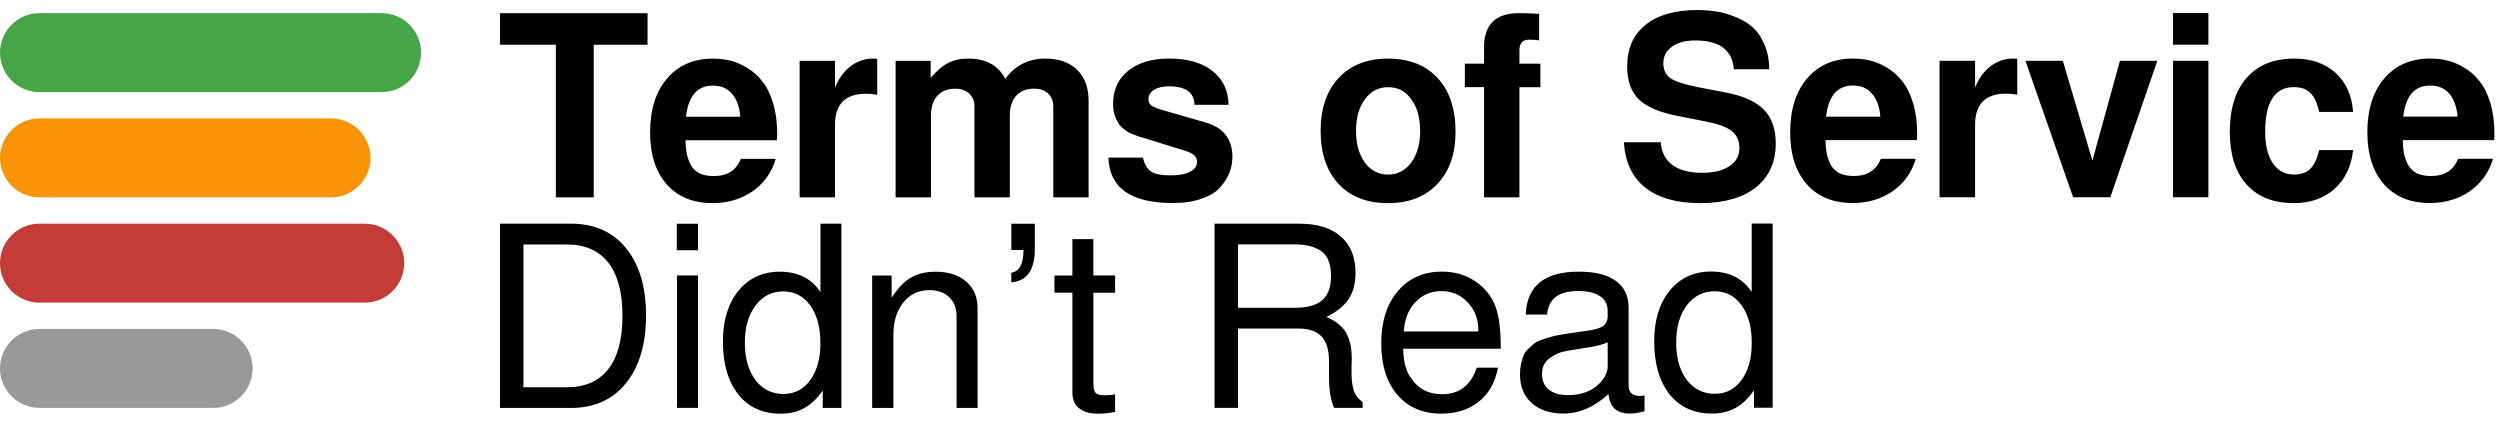
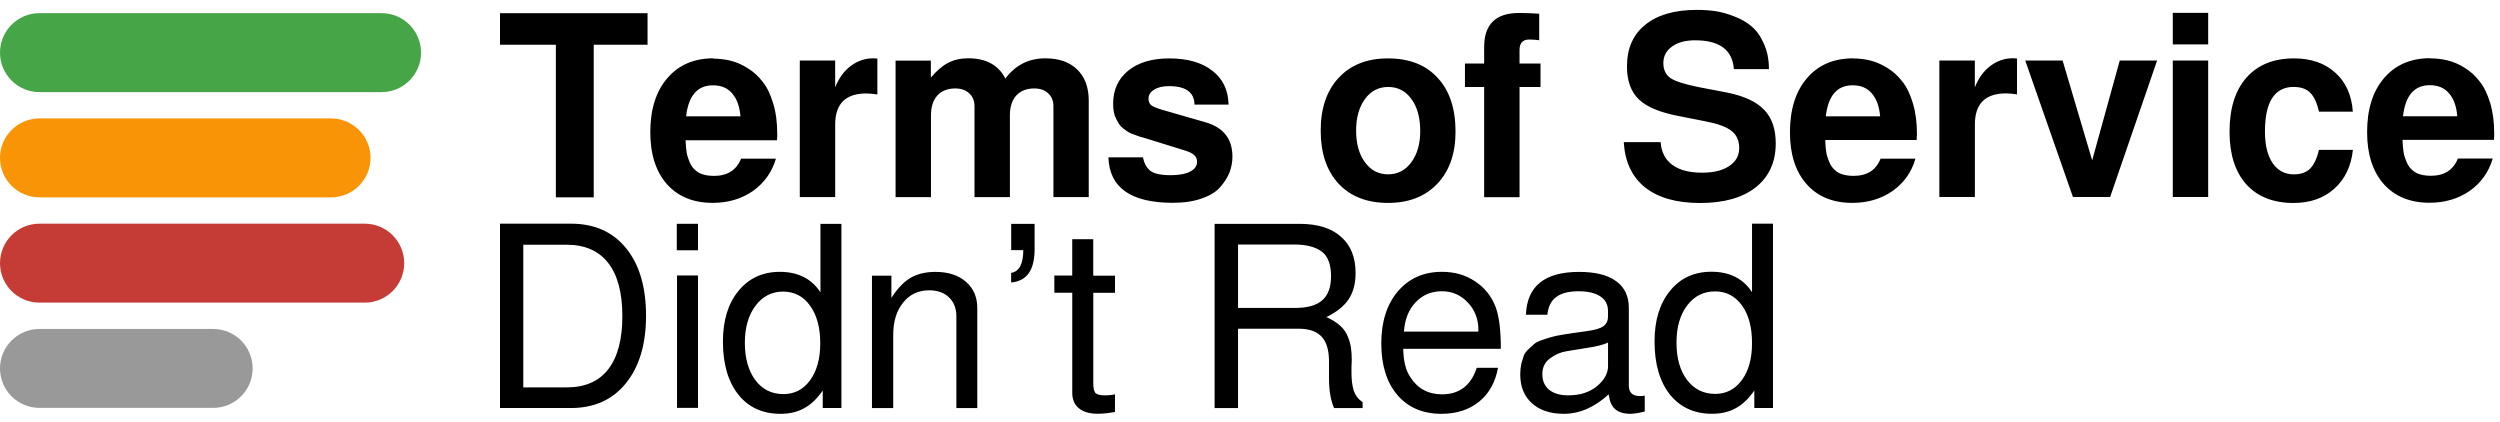
<svg xmlns="http://www.w3.org/2000/svg" xmlns:xlink="http://www.w3.org/1999/xlink" width="190" height="32">
  <defs>
    <radialGradient xlink:href="#a" cx="198.1" cy="329.221" fx="198.1" fy="329.221" r="198.1" gradientTransform="matrix(1 0 0 .379 0 204.579)" gradientUnits="userSpaceOnUse" spreadMethod="pad" />
    <linearGradient id="a">
      <stop offset="0" stop-color="#c8c8c8" stop-opacity="0" />
      <stop offset=".367" stop-color="#c8c8c8" stop-opacity="0" />
      <stop offset=".934" stop-color="#c8c8c8" stop-opacity=".196" />
      <stop offset="1" stop-color="#c8c8c8" stop-opacity=".196" />
    </linearGradient>
  </defs>
  <g transform="translate(-50 -322.221)">
    <rect ry="3" rx="3" y="323.221" x="50" height="6" width="32" fill="#46a546" />
    <rect width="28.16" height="6" x="50" y="331.221" rx="3" ry="3" fill="#f89406" />
    <rect ry="3" rx="3" y="339.221" x="50" height="6" width="30.72" fill="#c43c35" />
    <rect width="19.2" height="6" x="50" y="347.221" rx="3" ry="3" fill="#999" />
    <g style="line-height:90%" font-size="19.202" letter-spacing="0" word-spacing="0" font-family="FreeSans">
-       <path style="line-height:90%;-inkscape-font-specification:FreeSans Bold" d="M88 353.22v-14h5.396c1.78 0 3.175.622 4.186 1.864 1.01 1.242 1.517 2.95 1.517 5.127 0 2.18-.517 3.896-1.54 5.15-1.01 1.24-2.4 1.864-4.168 1.864H88m1.786-1.574h3.303c1.38 0 2.43-.46 3.144-1.384.717-.92 1.075-2.265 1.075-4.032 0-1.78-.358-3.13-1.075-4.05-.717-.92-1.767-1.383-3.15-1.383h-3.302v10.85" font-weight="bold" />
-       <path style="line-height:90%;-inkscape-font-specification:FreeSans" d="M103.048 343.158v10.062h-1.594v-10.062h1.594m0-3.937v2.02h-1.613v-2.015h1.613m10.9-.003v14h-1.42v-1.324c-.436.627-.91 1.075-1.422 1.344-.5.28-1.094.42-1.786.42-1.357 0-2.425-.487-3.206-1.46-.78-.986-1.172-2.33-1.172-4.033 0-1.6.39-2.88 1.172-3.84.793-.975 1.843-1.46 3.15-1.46 1.38 0 2.412.517 3.09 1.554v-5.204h1.594m-4.416 5.146c-.87 0-1.575.36-2.113 1.076-.54.717-.81 1.657-.81 2.822 0 1.178.27 2.125.805 2.842.537.704 1.248 1.056 2.13 1.056.846 0 1.524-.352 2.036-1.056.513-.704.77-1.638.77-2.803 0-1.202-.256-2.155-.768-2.86-.512-.716-1.197-1.075-2.054-1.075m6.757-1.206h1.48v1.69c.447-.706.927-1.21 1.44-1.52.524-.306 1.158-.46 1.9-.46.973 0 1.748.25 2.324.75.576.5.864 1.164.864 1.997v7.603H122.7v-6.97c0-.6-.185-1.082-.556-1.44-.37-.36-.877-.54-1.517-.54-.82 0-1.478.316-1.978.943-.5.615-.75 1.434-.75 2.458v5.55h-1.614v-10.06m10.574-3.94h1.787v1.94c0 1.576-.596 2.415-1.786 2.517v-.73c.616-.1.924-.677.924-1.727h-.922v-1.998m7.887 3.938v1.305h-1.65v6.894c0 .357.056.6.17.73.128.114.365.17.71.17.32 0 .576-.027.768-.08v1.346c-.5.09-.934.134-1.305.134-.628 0-1.108-.14-1.44-.42-.333-.27-.5-.66-.5-1.174v-7.604h-1.363v-1.305h1.362v-2.766h1.594v2.765h1.65m16.068 3.15c.41.18.748.39 1.017.632.284.244.48.52.598.826.128.307.21.595.25.864.038.27.057.59.057.96 0 .116-.006.282-.02.5v.48c0 .525.058.966.173 1.325.116.358.34.652.672.883v.442h-2.17c-.256-.59-.384-1.35-.384-2.286v-1.248c0-.857-.186-1.485-.557-1.88-.374-.41-.956-.616-1.75-.616h-4.608v6.03h-1.786v-14h6.452c1.37 0 2.42.328 3.15.98.74.64 1.112 1.562 1.112 2.766 0 .793-.173 1.453-.52 1.977-.344.525-.908.98-1.688 1.364m.345-3.093c0-.92-.244-1.555-.73-1.9-.487-.346-1.16-.52-2.017-.52h-4.32v4.82h4.32c.948 0 1.64-.192 2.074-.576.448-.387.672-.995.672-1.827m12.9 5.513h-7.41c.012.922.19 1.64.537 2.15.55.87 1.357 1.307 2.42 1.307 1.305 0 2.182-.672 2.63-2.017h1.613c-.202 1.1-.682 1.96-1.44 2.573-.753.61-1.706.92-2.86.92-1.41 0-2.52-.475-3.34-1.42-.82-.96-1.23-2.27-1.23-3.92s.417-2.97 1.25-3.956c.844-.998 1.965-1.497 3.36-1.497.947 0 1.78.235 2.496.71.73.473 1.255 1.12 1.575 1.94.27.703.404 1.77.404 3.205m-7.373-1.305h5.645c.013-.026.02-.065.02-.116 0-.83-.27-1.53-.807-2.092-.538-.575-1.197-.863-1.978-.863-.81 0-1.474.282-2 .845-.524.55-.82 1.292-.883 2.226m9.273-1.283c.077-2.176 1.422-3.264 4.033-3.264 1.242 0 2.183.234 2.823.71.64.46.96 1.14.96 2.034v5.914c0 .524.288.786.864.786.115 0 .23-.013.346-.038v1.206c-.448.116-.813.173-1.095.173-.51 0-.9-.12-1.17-.365-.253-.23-.413-.6-.48-1.113-1.073.984-2.212 1.477-3.415 1.477-1.012 0-1.818-.267-2.42-.804-.59-.538-.883-1.26-.883-2.17 0-.295.026-.563.077-.807.063-.245.127-.456.19-.635.077-.19.205-.364.384-.52.18-.164.327-.3.44-.4.13-.103.335-.2.617-.29.293-.1.517-.172.67-.21.155-.05.423-.11.808-.173.384-.062.665-.107.844-.132l.962-.136c.627-.078 1.062-.2 1.305-.366.243-.166.365-.416.365-.75v-.42c0-.49-.198-.86-.595-1.115-.384-.255-.935-.383-1.652-.383-.742 0-1.305.147-1.69.442-.383.28-.607.73-.67 1.343h-1.614m3.208 6.125c.885 0 1.608-.23 2.17-.69.564-.474.846-.98.846-1.518v-1.804c-.32.154-.806.282-1.46.384-.64.103-1.196.192-1.67.27-.474.076-.902.26-1.286.556-.385.282-.577.678-.577 1.19 0 .513.173.91.52 1.19.347.283.833.423 1.46.423m15.55-13.04v14h-1.42v-1.325c-.437.628-.91 1.076-1.42 1.345-.5.28-1.098.42-1.79.42-1.353 0-2.422-.487-3.203-1.46-.78-.986-1.17-2.33-1.17-4.033 0-1.6.39-2.88 1.17-3.84.794-.974 1.844-1.46 3.15-1.46 1.382 0 2.412.518 3.09 1.555v-5.204h1.595m-4.417 5.147c-.87 0-1.574.36-2.112 1.075-.537.717-.805 1.657-.805 2.822 0 1.178.267 2.125.805 2.842.54.703 1.25 1.055 2.13 1.055.847 0 1.526-.35 2.038-1.055.513-.705.77-1.64.77-2.804 0-1.202-.256-2.155-.768-2.86-.512-.716-1.197-1.075-2.055-1.075" />
+       <path style="line-height:90%;-inkscape-font-specification:FreeSans Bold" d="M88 353.22v-14h5.396c1.78 0 3.175.622 4.186 1.864 1.01 1.242 1.517 2.95 1.517 5.127 0 2.18-.52 3.9-1.54 5.15-1.01 1.24-2.4 1.87-4.17 1.87H88m1.786-1.57h3.303c1.38 0 2.43-.46 3.14-1.38.71-.92 1.07-2.26 1.07-4.03 0-1.78-.36-3.13-1.08-4.05-.72-.92-1.77-1.38-3.15-1.38h-3.3v10.85" font-weight="bold" />
+       <path style="line-height:90%;-inkscape-font-specification:FreeSans" d="M103.048 343.158v10.062h-1.594v-10.062h1.594m0-3.937v2.02h-1.613v-2.01h1.613m10.9 0v14h-1.42v-1.33c-.436.63-.91 1.08-1.422 1.35-.5.28-1.094.42-1.786.42-1.357 0-2.425-.483-3.206-1.46-.78-.982-1.172-2.33-1.172-4.03 0-1.6.39-2.88 1.172-3.84.793-.973 1.843-1.46 3.15-1.46 1.38 0 2.412.52 3.09 1.556v-5.204h1.594m-4.416 5.147c-.87 0-1.575.36-2.113 1.076-.54.715-.81 1.655-.81 2.82 0 1.177.27 2.124.8 2.84.53.705 1.25 1.057 2.13 1.057.84 0 1.52-.352 2.03-1.056.51-.7.77-1.635.77-2.8 0-1.202-.26-2.155-.77-2.86-.51-.716-1.2-1.075-2.06-1.075m6.757-1.208h1.48v1.69c.447-.703.927-1.21 1.44-1.52.524-.303 1.16-.46 1.9-.46.973 0 1.75.25 2.324.75.576.5.864 1.167.864 2v7.6h-1.59v-6.97c0-.6-.186-1.08-.557-1.44-.37-.36-.873-.54-1.513-.54-.82 0-1.48.31-1.98.94-.5.614-.75 1.433-.75 2.46v5.55h-1.615v-10.06m10.574-3.94h1.786v1.94c0 1.574-.592 2.413-1.782 2.515v-.73c.615-.1.923-.68.923-1.73h-.92v-2m7.89 3.94v1.303h-1.65v6.896c0 .354.056.6.17.73.128.11.365.17.71.17.32 0 .576-.03.768-.08v1.343c-.5.09-.935.135-1.306.135-.63 0-1.11-.14-1.44-.42-.332-.27-.5-.66-.5-1.175v-7.603h-1.362v-1.306h1.36V340.4h1.596v2.77h1.65m16.07 3.15c.41.18.748.39 1.017.63.286.246.48.52.6.828.13.308.21.596.25.865.04.27.06.59.06.96 0 .115-.006.28-.02.5v.48c0 .524.06.965.17 1.324.12.358.34.65.675.883v.443h-2.17c-.256-.59-.384-1.35-.384-2.286v-1.25c0-.855-.183-1.483-.554-1.88-.374-.41-.956-.614-1.75-.614h-4.61v6.03h-1.78v-14h6.452c1.37 0 2.42.323 3.15.98.74.64 1.112 1.56 1.112 2.76 0 .795-.175 1.455-.52 1.98-.346.526-.91.98-1.69 1.365m.345-3.093c0-.92-.245-1.556-.73-1.9-.488-.347-1.16-.52-2.018-.52h-4.32v4.82h4.32c.947 0 1.64-.193 2.073-.577.45-.388.674-.996.674-1.828m12.9 5.51h-7.41c.01.926.19 1.64.536 2.15.55.87 1.358 1.31 2.42 1.31 1.306 0 2.183-.67 2.63-2.014h1.614c-.202 1.1-.682 1.96-1.44 2.575-.753.61-1.706.92-2.86.92-1.41 0-2.52-.474-3.34-1.42-.82-.96-1.23-2.27-1.23-3.92s.417-2.97 1.25-3.955c.844-.997 1.965-1.496 3.36-1.496.947 0 1.78.232 2.496.71.73.47 1.255 1.12 1.575 1.94.27.7.405 1.77.405 3.202m-7.374-1.31h5.65c.02-.024.02-.063.02-.114 0-.83-.27-1.53-.8-2.09-.54-.575-1.195-.863-1.98-.863-.81 0-1.47.285-2 .848-.52.55-.82 1.29-.88 2.226m9.27-1.284c.08-2.175 1.427-3.26 4.038-3.26 1.24 0 2.183.232 2.823.71.64.46.96 1.14.96 2.032v5.912c0 .522.288.784.864.784.115 0 .23-.01.346-.035v1.206c-.45.118-.81.175-1.093.175-.51 0-.9-.12-1.17-.362-.252-.23-.412-.6-.48-1.116-1.072.985-2.21 1.48-3.414 1.48-1.014 0-1.82-.267-2.42-.804-.59-.54-.885-1.26-.885-2.17 0-.297.024-.565.075-.81.067-.243.13-.454.19-.633.08-.19.21-.365.388-.52l.44-.4c.13-.104.34-.2.62-.29.295-.1.52-.173.67-.21.157-.05.425-.11.81-.174.386-.06.667-.107.846-.13l.96-.136c.626-.08 1.06-.2 1.304-.37.243-.165.365-.415.365-.75v-.42c0-.49-.196-.86-.593-1.114-.386-.255-.937-.383-1.654-.383-.743 0-1.306.146-1.69.44-.384.28-.608.73-.67 1.343h-1.615m3.21 6.126c.885 0 1.608-.23 2.17-.69.564-.474.846-.98.846-1.518v-1.804c-.32.156-.806.284-1.46.386-.64.1-1.196.19-1.67.27-.474.074-.9.26-1.286.554-.385.283-.577.68-.577 1.19 0 .514.173.91.52 1.19.347.284.833.424 1.46.424m15.55-13.04v14h-1.42v-1.326c-.437.63-.91 1.077-1.42 1.346-.5.28-1.098.42-1.79.42-1.353 0-2.422-.49-3.203-1.46-.78-.988-1.17-2.33-1.17-4.035 0-1.6.39-2.88 1.17-3.84.79-.977 1.84-1.46 3.15-1.46 1.38 0 2.41.515 3.09 1.552v-5.204h1.595m-4.42 5.147c-.87 0-1.573.36-2.11 1.073-.54.715-.806 1.655-.806 2.82 0 1.18.267 2.125.805 2.84.54.704 1.25 1.056 2.13 1.056.844 0 1.523-.35 2.035-1.055.518-.704.77-1.64.77-2.803 0-1.2-.25-2.154-.763-2.86-.512-.715-1.197-1.074-2.055-1.074" />
    </g>
-     <path style="line-height:90%;-inkscape-font-specification:FreeSans Bold" d="M95.124 325.622v11.598h-2.88v-11.598H88v-2.4h11.214v2.4h-4.09m9.08 1.056c.45 0 .884.05 1.307.154.427.102.856.288 1.29.556.45.27.83.615 1.15 1.037.335.41.6.96.81 1.652.204.678.306 1.46.306 2.342 0 .15-.006.302-.02.46h-6.95c.013.393.045.74.096 1.033.063.282.165.563.306.845.154.27.37.48.653.633.293.14.658.213 1.093.213 1.026 0 1.71-.436 2.057-1.306h2.65c-.296 1.024-.878 1.843-1.75 2.46-.87.6-1.89.9-3.053.9-1.472 0-2.63-.473-3.475-1.42-.844-.96-1.266-2.273-1.266-3.937 0-1.74.428-3.11 1.286-4.11.86-1.01 2.03-1.516 3.514-1.516m2.055 4.416c-.064-.755-.276-1.337-.634-1.747-.346-.41-.832-.615-1.46-.615-1.177 0-1.856.79-2.035 2.363h4.13m4.51-4.243h2.687v2.035c.282-.704.678-1.248 1.19-1.632.512-.384 1.076-.576 1.69-.576.115 0 .224.006.327.02v2.726c-.32-.05-.602-.077-.845-.077-1.576 0-2.363.787-2.363 2.362v5.51h-2.688v-10.37m7.29 0h2.67v1.287c.45-.525.884-.896 1.306-1.113.436-.23.948-.347 1.537-.347 1.357 0 2.297.512 2.822 1.536.768-1.025 1.78-1.537 3.034-1.537 1.036 0 1.842.282 2.42.845.587.564.882 1.35.882 2.363v7.336h-2.684v-6.913c0-.41-.135-.736-.404-.98-.256-.243-.61-.364-1.056-.364-.576 0-1.03.18-1.363.54-.32.36-.48.86-.48 1.5v6.22h-2.687v-6.91c0-.41-.135-.74-.404-.98-.257-.246-.61-.367-1.057-.367-.576 0-1.03.18-1.363.538-.32.36-.48.86-.48 1.5v6.222h-2.69v-10.37m18.8 7.352c.09.435.27.768.538.998.28.23.806.346 1.574.346.627 0 1.114-.09 1.46-.27.358-.18.537-.43.537-.75 0-.206-.07-.37-.213-.5-.128-.13-.358-.244-.69-.347l-3.208-.997c-.015 0-.09-.02-.23-.058-.14-.05-.246-.09-.31-.116-.05-.025-.153-.064-.307-.115-.153-.065-.275-.13-.365-.193-.077-.064-.18-.14-.308-.23-.13-.103-.23-.212-.308-.327-.064-.114-.135-.242-.21-.383-.078-.154-.136-.326-.174-.518-.04-.194-.057-.4-.057-.617 0-1.063.38-1.9 1.135-2.516.768-.627 1.81-.94 3.13-.94 1.395 0 2.49.313 3.283.94.794.614 1.204 1.472 1.23 2.573h-2.593c-.013-.935-.66-1.402-1.94-1.402-.473 0-.85.09-1.132.27-.28.166-.422.397-.422.69 0 .206.065.366.193.48.13.104.38.21.75.328l3.4.98c1.357.396 2.035 1.266 2.035 2.61 0 .397-.07.79-.21 1.172-.14.37-.37.74-.69 1.112-.308.37-.776.665-1.403.883-.626.23-1.37.345-2.226.345-3.187 0-4.82-1.15-4.896-3.455h2.63m18.61-7.52c1.626 0 2.887.493 3.783 1.478.906.973 1.36 2.337 1.36 4.09 0 1.664-.46 2.983-1.38 3.956-.924.973-2.17 1.46-3.747 1.46-1.6 0-2.854-.487-3.763-1.46-.91-.986-1.363-2.33-1.363-4.03 0-1.705.455-3.04 1.364-4.016.91-.985 2.16-1.478 3.746-1.478m.02 2.17c-.73 0-1.32.307-1.767.92-.45.616-.674 1.416-.674 2.402 0 .984.223 1.784.67 2.4.448.613 1.037.92 1.766.92.716 0 1.3-.3 1.747-.9.46-.617.69-1.41.69-2.383 0-1.024-.222-1.837-.67-2.44-.435-.613-1.024-.92-1.767-.92m11.577-1.786v1.786h-1.594v8.372h-2.688v-8.373h-1.46v-1.786h1.46v-1.248c0-1.728.883-2.592 2.65-2.592.525 0 1.037.02 1.536.058v2.013c-.23-.036-.485-.055-.767-.055-.487 0-.73.27-.73.806v1.02h1.594m17.384.423h-2.687c-.103-1.46-1.082-2.19-2.938-2.19-.743 0-1.332.16-1.767.48-.432.31-.65.725-.65 1.25 0 .512.186.896.557 1.152.37.243 1.07.467 2.093.672l2.19.422c1.29.255 2.232.69 2.82 1.305.59.6.884 1.453.884 2.554 0 1.42-.507 2.533-1.518 3.34-1.01.793-2.42 1.19-4.224 1.19-1.792 0-3.188-.397-4.186-1.19-.986-.794-1.524-1.94-1.613-3.437h2.803c.05.755.346 1.33.884 1.728.54.398 1.294.596 2.267.596.87 0 1.556-.166 2.055-.5.512-.332.77-.793.77-1.382 0-.563-.2-.998-.597-1.305-.397-.31-1.076-.55-2.036-.73l-1.958-.385c-1.423-.27-2.434-.69-3.036-1.267-.602-.58-.903-1.41-.903-2.5 0-1.37.46-2.425 1.384-3.168.934-.756 2.24-1.134 3.917-1.134.488 0 .955.032 1.403.096.46.064.947.2 1.46.403.51.19.953.447 1.324.767.37.308.678.743.922 1.306.255.55.383 1.19.383 1.92m6.39-.805c.45 0 .885.05 1.307.154.42.102.85.288 1.285.556.446.27.83.615 1.15 1.037.332.41.6.96.806 1.652.207.678.31 1.46.31 2.342 0 .15-.007.304-.02.46h-6.95c.012.395.044.74.095 1.035.064.28.167.56.307.843.155.27.373.48.654.634.297.14.66.212 1.097.212 1.025 0 1.71-.437 2.055-1.307h2.65c-.292 1.025-.875 1.844-1.745 2.46-.87.6-1.888.9-3.053.9-1.47 0-2.63-.472-3.475-1.42-.845-.96-1.267-2.272-1.267-3.936 0-1.74.43-3.11 1.286-4.11.86-1.01 2.03-1.516 3.515-1.516m2.054 4.417c-.064-.755-.275-1.337-.634-1.747-.345-.41-.832-.614-1.46-.614-1.177 0-1.855.788-2.035 2.362h4.13m4.506-4.244h2.69v2.036c.28-.704.68-1.248 1.19-1.632.512-.384 1.075-.576 1.69-.576.115 0 .224.006.326.02v2.726c-.32-.05-.6-.077-.844-.077-1.574 0-2.362.79-2.362 2.364v5.51h-2.7v-10.37m12.974 10.37h-2.823l-3.624-10.37h2.842l2.247 7.585 2.094-7.585h2.84l-3.572 10.37m7.453-10.37v10.37h-2.69v-10.37h2.69m0-3.628v2.4h-2.69v-2.4h2.69m6.506 5.626c-1.46 0-2.19 1.133-2.19 3.398 0 1.013.193 1.806.577 2.38.397.578.934.866 1.613.866.525 0 .934-.14 1.23-.42.293-.293.524-.773.69-1.44h2.573c-.13 1.24-.603 2.228-1.42 2.958-.808.717-1.84 1.075-3.093 1.075-1.537 0-2.733-.473-3.59-1.42-.846-.948-1.268-2.28-1.268-3.995 0-1.767.427-3.137 1.285-4.11.858-.973 2.06-1.46 3.61-1.46 1.293 0 2.336.36 3.13 1.076.806.718 1.254 1.71 1.344 2.977h-2.574c-.154-.68-.378-1.16-.672-1.44-.282-.294-.698-.44-1.248-.44m10.38-2.174c.45 0 .884.05 1.307.154.422.102.85.288 1.286.556.447.27.83.615 1.15 1.037.334.41.603.96.808 1.65.205.68.307 1.46.307 2.343 0 .15-.006.304-.02.46h-6.95c.013.395.045.74.096 1.035.065.282.167.563.308.845.154.27.37.48.653.634.295.14.66.212 1.095.212 1.024 0 1.71-.438 2.055-1.308h2.65c-.3 1.025-.88 1.844-1.75 2.46-.87.6-1.89.9-3.055.9-1.472 0-2.63-.472-3.475-1.42-.844-.96-1.266-2.272-1.266-3.936 0-1.74.428-3.11 1.286-4.11.86-1.01 2.03-1.516 3.515-1.516m2.055 4.417c-.063-.755-.275-1.337-.633-1.747-.346-.41-.832-.615-1.46-.615-1.177 0-1.856.788-2.035 2.362h4.13" font-size="19.202" letter-spacing="0" word-spacing="0" font-family="FreeSans" font-weight="bold" />
+     <path style="line-height:90%;-inkscape-font-specification:FreeSans Bold" d="M95.124 325.622v11.598h-2.88v-11.598H88v-2.4h11.214v2.4h-4.09m9.08 1.056c.45 0 .884.05 1.307.154.43.102.86.288 1.29.556.45.27.83.615 1.15 1.037.34.41.6.96.81 1.652.21.678.31 1.46.31 2.342 0 .15 0 .3-.02.46h-6.95c.02.39.05.74.1 1.03.07.28.17.56.31.84.16.27.37.48.66.63.292.14.657.21 1.092.21 1.026 0 1.71-.44 2.057-1.31h2.65c-.3 1.022-.88 1.84-1.75 2.46-.87.6-1.89.9-3.056.9-1.473 0-2.63-.475-3.476-1.42-.844-.96-1.266-2.275-1.266-3.94 0-1.74.43-3.11 1.288-4.11.86-1.01 2.03-1.516 3.514-1.516m2.052 4.415c-.063-.757-.275-1.34-.633-1.75-.35-.41-.835-.614-1.46-.614-1.18 0-1.86.79-2.04 2.36h4.13m4.51-4.24h2.69v2.034c.28-.702.68-1.25 1.19-1.63.51-.38 1.076-.574 1.69-.574.115 0 .224.006.327.02v2.726c-.32-.05-.603-.075-.846-.075-1.574 0-2.36.79-2.36 2.364v5.51h-2.69v-10.37m7.29 0h2.67v1.287c.45-.527.884-.898 1.306-1.115.436-.23.95-.35 1.537-.35 1.358 0 2.298.515 2.82 1.54.77-1.025 1.78-1.537 3.035-1.537 1.036 0 1.842.283 2.42.846.587.564.882 1.35.882 2.363v7.337h-2.684v-6.91c0-.41-.137-.74-.406-.98-.255-.246-.61-.367-1.055-.367-.58 0-1.03.18-1.367.54-.32.36-.48.86-.48 1.5v6.22h-2.69v-6.91c0-.41-.135-.74-.404-.98-.26-.247-.61-.37-1.06-.37-.577 0-1.03.18-1.364.54-.32.36-.48.86-.48 1.5v6.22h-2.69v-10.37m18.8 7.354c.09.435.27.768.538.998.28.23.81.35 1.578.35.626 0 1.113-.09 1.46-.27.36-.18.536-.43.536-.75 0-.21-.07-.37-.212-.5-.126-.13-.356-.247-.69-.35l-3.206-.995c-.016 0-.09-.02-.23-.056-.14-.05-.247-.09-.31-.116-.05-.022-.154-.06-.308-.112-.152-.063-.274-.13-.364-.19-.08-.066-.18-.14-.31-.23-.13-.105-.23-.21-.308-.33-.065-.113-.136-.24-.21-.382-.08-.15-.137-.324-.175-.516-.04-.195-.055-.4-.055-.618 0-1.067.38-1.9 1.134-2.52.766-.627 1.81-.94 3.13-.94 1.393 0 2.49.313 3.28.94.795.614 1.205 1.472 1.23 2.573h-2.59c-.014-.94-.66-1.406-1.94-1.406-.474 0-.85.09-1.13.27-.28.167-.425.398-.425.69 0 .207.064.367.192.48.13.105.38.21.75.33l3.4.98c1.357.395 2.035 1.265 2.035 2.61 0 .396-.07.79-.21 1.17-.14.37-.37.74-.69 1.113-.307.37-.775.664-1.4.882-.628.23-1.37.342-2.228.342-3.19 0-4.82-1.15-4.898-3.454h2.63m18.61-7.52c1.625 0 2.886.49 3.782 1.476.906.973 1.36 2.337 1.36 4.09 0 1.664-.46 2.983-1.38 3.956-.924.974-2.17 1.46-3.747 1.46-1.6 0-2.85-.486-3.76-1.46-.91-.985-1.36-2.33-1.36-4.03 0-1.704.455-3.04 1.364-4.015.91-.984 2.16-1.477 3.744-1.477m.02 2.17c-.73 0-1.32.308-1.766.92-.45.617-.67 1.417-.67 2.4 0 .986.22 1.786.67 2.4.446.615 1.035.92 1.764.92.717 0 1.3-.3 1.748-.9.46-.615.69-1.41.69-2.38 0-1.02-.22-1.835-.67-2.44-.433-.61-1.022-.92-1.765-.92m11.577-1.784v1.786h-1.593v8.374h-2.69v-8.375h-1.46v-1.784h1.46v-1.25c0-1.727.88-2.59 2.65-2.59.523 0 1.035.02 1.534.057v2.014c-.23-.034-.484-.053-.766-.053-.487 0-.73.27-.73.806v1.02h1.594m17.387.423h-2.69c-.11-1.46-1.09-2.19-2.94-2.19-.75 0-1.33.16-1.77.48-.43.31-.65.722-.65 1.25 0 .51.182.893.553 1.15.37.24 1.07.464 2.094.67l2.19.42c1.29.26 2.232.69 2.82 1.31.59.6.884 1.454.884 2.555 0 1.42-.51 2.534-1.52 3.34-1.01.794-2.42 1.19-4.225 1.19-1.795 0-3.19-.396-4.19-1.19-.99-.793-1.527-1.94-1.616-3.436h2.805c.05.752.345 1.33.883 1.725.54.4 1.293.597 2.266.597.87 0 1.552-.165 2.05-.5.513-.33.77-.792.77-1.38 0-.564-.2-1-.596-1.306-.397-.31-1.076-.55-2.036-.73l-1.957-.387c-1.423-.27-2.434-.69-3.036-1.266-.603-.58-.904-1.41-.904-2.5 0-1.37.46-2.425 1.386-3.17.932-.756 2.24-1.134 3.915-1.134.49 0 .954.03 1.4.094.46.066.948.2 1.46.405.51.19.954.45 1.325.77.37.31.676.743.92 1.31.254.55.382 1.19.382 1.92m6.39-.808c.45 0 .885.05 1.307.155.42.1.85.29 1.286.555.446.27.83.615 1.15 1.037.332.41.6.96.806 1.65.207.68.31 1.46.31 2.34 0 .15-.007.305-.02.46h-6.95c.01.396.044.74.095 1.036.066.28.17.56.31.845.154.27.37.48.653.636.298.14.66.21 1.098.21 1.02 0 1.71-.437 2.05-1.307h2.65c-.29 1.023-.873 1.842-1.743 2.46-.87.6-1.89.9-3.05.9-1.47 0-2.63-.47-3.476-1.42-.846-.96-1.268-2.27-1.268-3.938 0-1.74.43-3.11 1.286-4.11.86-1.01 2.03-1.517 3.516-1.517m2.053 4.413c-.065-.757-.276-1.34-.635-1.75-.345-.41-.83-.615-1.46-.615-1.177 0-1.855.79-2.035 2.36h4.13m4.506-4.24h2.69v2.034c.28-.705.68-1.25 1.19-1.633.513-.383 1.076-.575 1.69-.575.116 0 .225.006.327.02v2.726c-.32-.05-.6-.076-.843-.076-1.572 0-2.36.79-2.36 2.362v5.51h-2.7v-10.37m12.974 10.37h-2.822l-3.625-10.37h2.84l2.247 7.585 2.095-7.583h2.84l-3.57 10.37m7.452-10.37v10.37h-2.69v-10.37h2.69m0-3.626v2.4h-2.69v-2.4h2.69m6.505 5.63c-1.46 0-2.19 1.134-2.19 3.4 0 1.012.19 1.805.575 2.38.397.577.934.865 1.613.865.527 0 .936-.14 1.23-.42.295-.293.526-.773.69-1.44h2.575c-.13 1.24-.605 2.228-1.42 2.958-.81.72-1.84 1.077-3.095 1.077-1.538 0-2.734-.476-3.59-1.42-.847-.95-1.27-2.28-1.27-3.998 0-1.767.43-3.137 1.286-4.11.86-.97 2.06-1.46 3.61-1.46 1.294 0 2.337.36 3.13 1.076.807.716 1.255 1.71 1.345 2.975h-2.572c-.156-.68-.38-1.16-.67-1.44-.286-.293-.7-.44-1.25-.44m10.38-2.173c.45 0 .882.05 1.31.154.42.1.85.284 1.28.55.447.27.83.617 1.15 1.04.334.41.603.96.81 1.65.204.68.306 1.46.306 2.34 0 .15-.005.304-.02.46h-6.95c.014.395.046.74.097 1.035.067.283.17.564.31.846.154.27.37.48.653.636.292.14.66.212 1.092.212 1.024 0 1.71-.44 2.055-1.31h2.65c-.3 1.023-.88 1.842-1.75 2.46-.87.6-1.89.9-3.056.9-1.47 0-2.63-.474-3.477-1.42-.842-.96-1.264-2.274-1.264-3.938 0-1.74.426-3.11 1.284-4.11.86-1.01 2.03-1.518 3.515-1.518m2.054 4.416c-.06-.757-.272-1.34-.63-1.75-.346-.41-.832-.615-1.46-.615-1.177 0-1.856.785-2.035 2.36h4.13" font-size="19.202" letter-spacing="0" word-spacing="0" font-family="FreeSans" font-weight="bold" />
  </g>
</svg>
